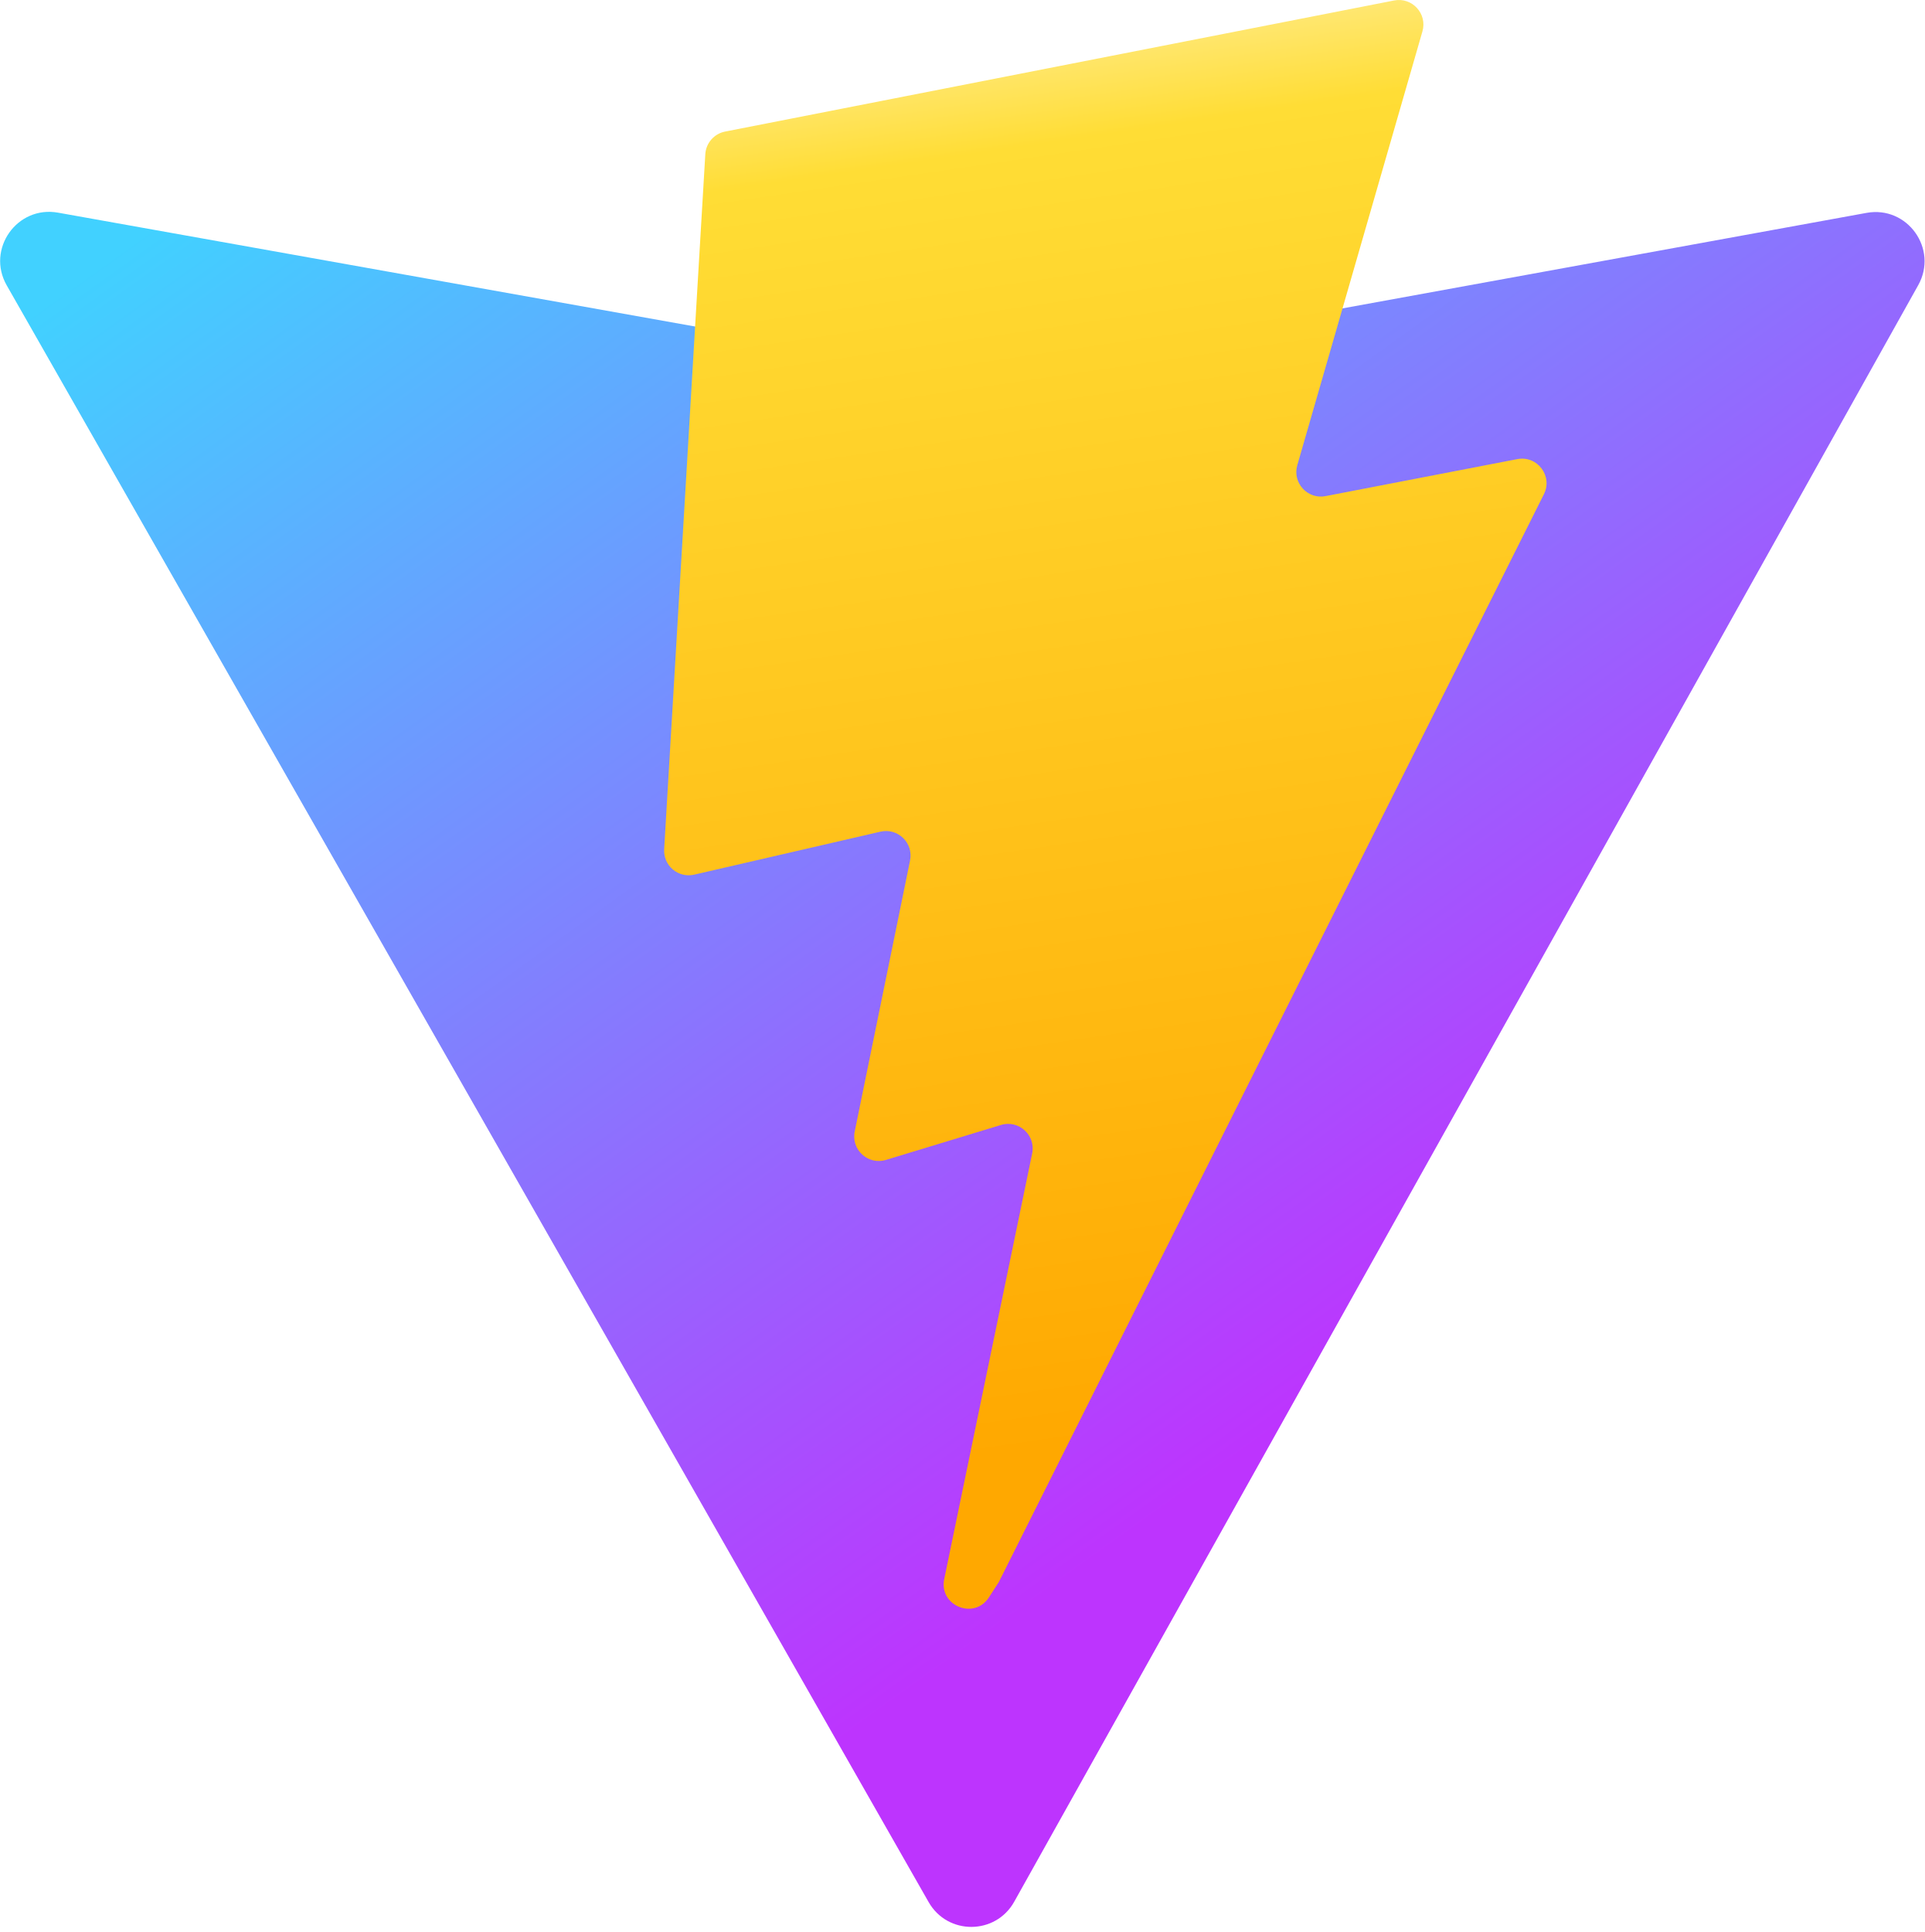
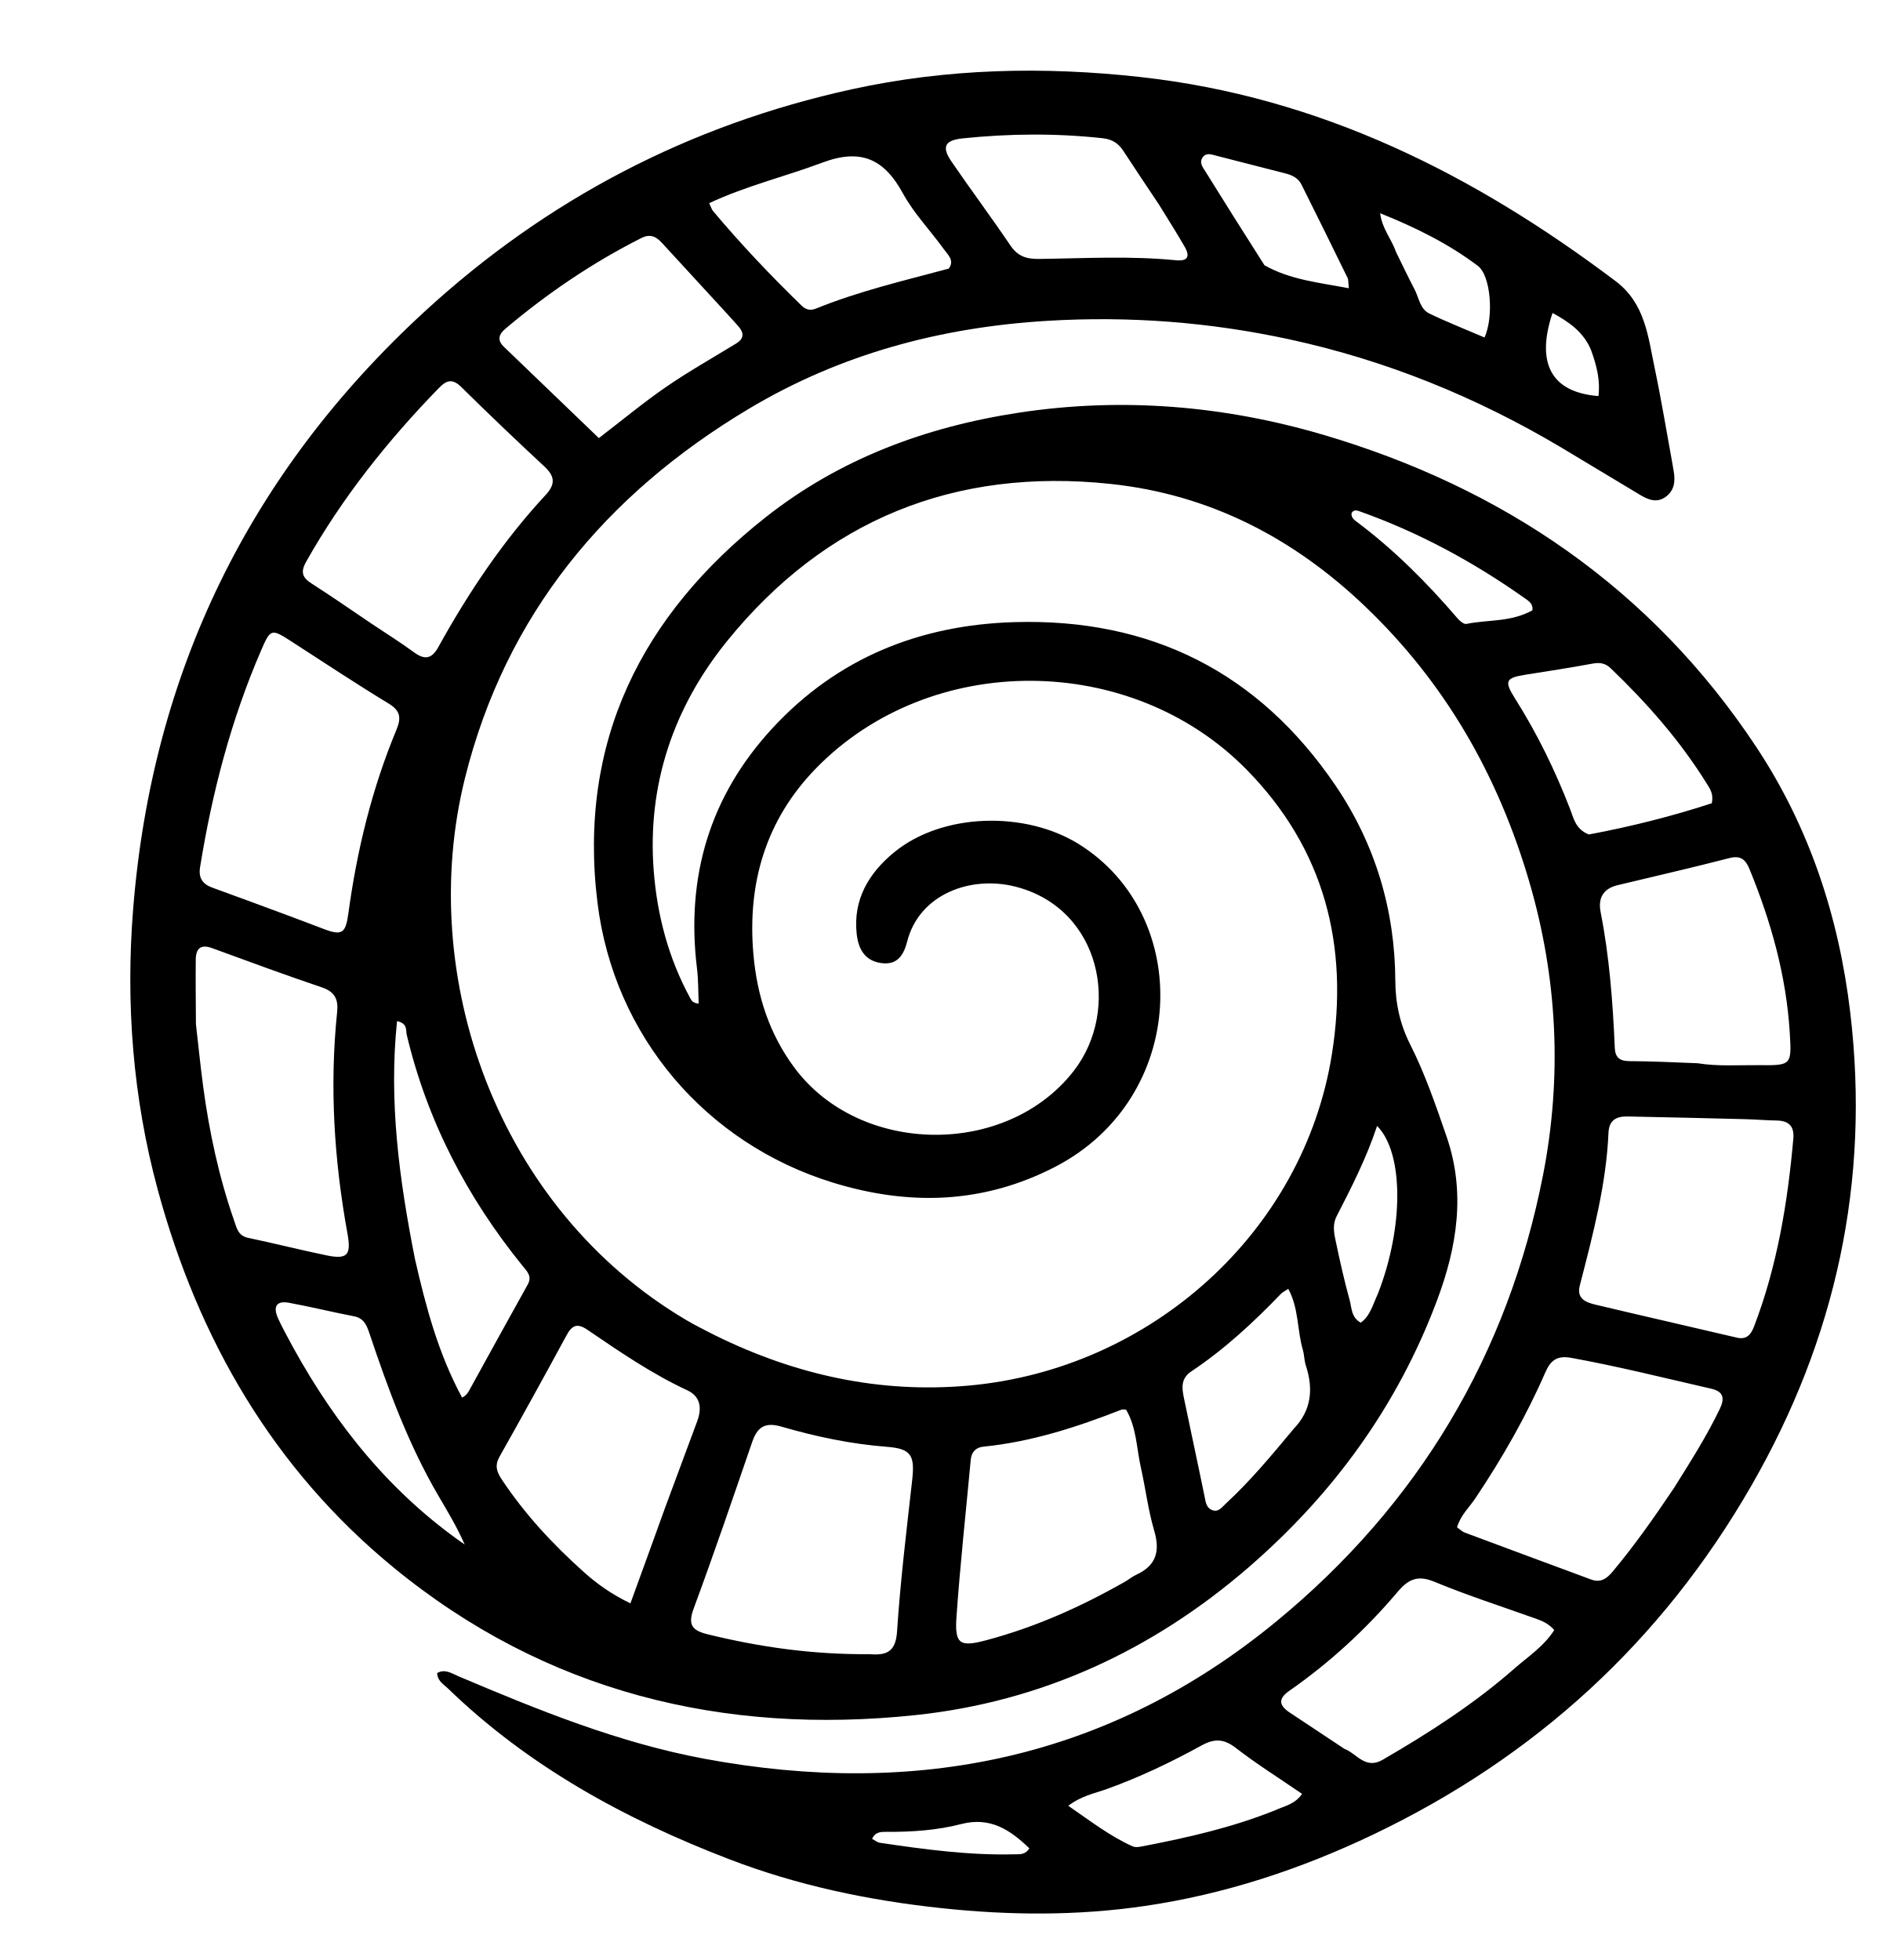
- <svg xmlns="http://www.w3.org/2000/svg" aria-hidden="true" role="img" class="iconify iconify--logos" width="31.88" height="32" preserveAspectRatio="xMidYMid meet" viewBox="0 0 256 257">
-   <defs>
-     <linearGradient id="IconifyId1813088fe1fbc01fb466" x1="-.828%" x2="57.636%" y1="7.652%" y2="78.411%">
-       <stop offset="0%" stop-color="#41D1FF" />
-       <stop offset="100%" stop-color="#BD34FE" />
-     </linearGradient>
-     <linearGradient id="IconifyId1813088fe1fbc01fb467" x1="43.376%" x2="50.316%" y1="2.242%" y2="89.03%">
-       <stop offset="0%" stop-color="#FFEA83" />
-       <stop offset="8.333%" stop-color="#FFDD35" />
-       <stop offset="100%" stop-color="#FFA800" />
-     </linearGradient>
-   </defs>
-   <path fill="url(#IconifyId1813088fe1fbc01fb466)" d="M255.153 37.938L134.897 252.976c-2.483 4.44-8.862 4.466-11.382.048L.875 37.958c-2.746-4.814 1.371-10.646 6.827-9.67l120.385 21.517a6.537 6.537 0 0 0 2.322-.004l117.867-21.483c5.438-.991 9.574 4.796 6.877 9.62Z" />
-   <path fill="url(#IconifyId1813088fe1fbc01fb467)" d="M185.432.063L96.44 17.501a3.268 3.268 0 0 0-2.634 3.014l-5.474 92.456a3.268 3.268 0 0 0 3.997 3.378l24.777-5.718c2.318-.535 4.413 1.507 3.936 3.838l-7.361 36.047c-.495 2.426 1.782 4.5 4.151 3.78l15.304-4.649c2.372-.72 4.652 1.36 4.15 3.788l-11.698 56.621c-.732 3.542 3.979 5.473 5.943 2.437l1.313-2.028l72.516-144.72c1.215-2.423-.88-5.186-3.54-4.672l-25.505 4.922c-2.396.462-4.435-1.77-3.759-4.114l16.646-57.705c.677-2.35-1.37-4.583-3.769-4.113Z" />
+ <svg xmlns="http://www.w3.org/2000/svg" version="1.1" id="Layer_1" x="0px" y="0px" width="100%" viewBox="0 0 528 544" enable-background="new 0 0 528 544" xml:space="preserve">
+   <path fill="#000000" opacity="1" stroke="none" d=" M198.384,370.594   C220.86,381.681 244.249,386.779 268.865,384.569   C319.377,380.035 361.797,341.959 369.639,292.512   C374.412,262.418 367.578,235.54 345.837,213.492   C313.739,180.942 258.247,180.729 226.541,213.162   C212.625,227.397 207.338,244.955 209.083,264.857   C210.101,276.461 213.528,286.982 220.442,296.311   C238.598,320.807 279.412,321.262 298.04,297.159   C311.085,280.279 305.563,252.165 281.828,246.095   C269.478,242.936 255.145,248.094 251.757,261.307   C250.845,264.862 249.18,267.948 244.557,267.304   C239.852,266.648 238.193,263.203 237.75,259.23   C236.689,249.72 241.083,242.374 248.087,236.602   C261.514,225.538 284.525,225.06 299.325,234.242   C331.358,254.115 329.753,304.852 292.684,323.929   C272.773,334.176 252.194,334.707 231.165,328.242   C196.009,317.434 170.349,287.632 165.801,250.46   C160.353,205.945 177.967,170.836 212.411,143.623   C232.971,127.379 256.819,118.498 282.651,114.554   C311.27,110.184 339.618,112.566 367.039,120.622   C417.067,135.319 458.283,163.369 487.364,207.277   C502.071,229.48 510.3,254.352 513.467,280.953   C519.057,327.903 509.463,371.609 486.026,412.368   C461.209,455.525 426.065,487.684 381.172,509.139   C360.941,518.808 339.781,525.792 317.57,529.026   C298.909,531.744 280.209,531.63 261.363,529.62   C241.035,527.451 221.286,523.309 202.278,515.994   C173.451,504.9 146.662,490.291 124.25,468.571   C123.099,467.456 121.466,466.65 121.307,464.369   C123.454,463.115 125.279,464.42 127.159,465.218   C149.395,474.649 171.753,483.744 195.657,488.176   C254.16,499.023 307.655,488.307 354.194,450.039   C393.581,417.652 418.491,375.993 428.237,326.05   C433.535,298.904 432.27,271.521 424.356,244.574   C415.708,215.132 401.049,189.51 378.83,168.292   C358.963,149.319 335.673,137.22 308.176,134.311   C264.961,129.739 229.055,144.264 201.771,177.943   C186.994,196.185 179.573,217.708 181.414,241.633   C182.367,254.012 185.503,265.888 191.471,276.893   C191.853,277.596 192.174,278.413 193.898,278.545   C193.753,275.271 193.823,272.036 193.433,268.858   C190.307,243.419 196.937,220.967 214.375,202.103   C232.402,182.601 255.251,173.45 281.505,172.673   C319.428,171.55 349.395,186.681 370.669,218.081   C381.644,234.28 387.129,252.576 387.224,272.196   C387.255,278.577 388.549,284.348 391.368,289.925   C395.512,298.123 398.456,306.792 401.448,315.45   C406.804,330.948 404.353,346.088 398.841,360.82   C387.874,390.133 370.04,414.693 346.363,435.139   C319.744,458.126 288.968,472.32 254.176,476.015   C200.655,481.699 151.288,469.59 109.217,435.063   C75.912,407.73 55.084,371.825 43.811,330.331   C36.839,304.669 34.848,278.348 36.962,252.121   C42.242,186.62 69.19,131.232 117.724,86.577   C151.711,55.306 191.292,34.667 236.319,24.794   C262.795,18.989 289.55,18.384 316.597,21.392   C366.384,26.93 409.033,48.384 448.347,78.021   C456.611,84.251 457.377,93.496 459.238,102.347   C461.047,110.951 462.465,119.637 464.052,128.287   C464.203,129.106 464.328,129.929 464.472,130.749   C464.961,133.534 464.709,136.146 462.218,137.93   C459.804,139.659 457.43,138.714 455.213,137.392   C447.92,133.04 440.673,128.612 433.376,124.268   C409.727,110.187 384.519,99.941 357.606,94.137   C335.593,89.39 313.41,87.69 290.785,89.039   C261.091,90.81 233.249,98.265 207.815,113.462   C168.121,137.179 140.284,170.662 129.013,216.064   C115.408,270.865 137.918,335.4 190.553,366.445   C192.989,367.882 195.539,369.125 198.384,370.594  M241.322,459.119   C245.867,459.484 248.565,458.621 248.943,452.868   C249.866,438.807 251.58,424.793 253.149,410.78   C253.907,404.004 252.904,402.085 246.211,401.572   C236.21,400.806 226.47,398.754 216.913,395.973   C212.201,394.603 210.153,396.135 208.716,400.311   C203.415,415.726 198.165,431.163 192.506,446.447   C190.791,451.078 192.137,452.563 196.47,453.622   C210.904,457.149 225.486,459.247 241.322,459.119  M77.995,253.375   C81.884,254.838 85.784,256.275 89.66,257.771   C94.901,259.792 95.922,259.087 96.673,253.552   C99.048,236.043 103.202,218.972 109.987,202.625   C111.37,199.296 111.203,197.309 107.865,195.277   C98.776,189.743 89.891,183.87 80.953,178.088   C75.296,174.429 75.092,174.439 72.473,180.494   C64.12,199.802 58.86,219.98 55.52,240.705   C55.028,243.762 56.275,245.412 58.998,246.395   C65.097,248.597 71.177,250.856 77.995,253.375  M438.444,356.709   C437.444,360.428 440.058,361.464 442.726,362.099   C455.811,365.213 468.929,368.187 482.022,371.267   C484.882,371.94 486.015,370.177 486.822,368.063   C493.221,351.297 496.108,333.793 497.681,316.015   C497.979,312.64 496.465,311.064 493.108,311.004   C490.111,310.95 487.119,310.697 484.122,310.621   C473.307,310.348 462.492,310.09 451.676,309.877   C448.659,309.817 446.537,310.831 446.383,314.382   C445.767,328.591 442.178,342.257 438.444,356.709  M103.266,173.208   C107.135,175.798 111.097,178.262 114.845,181.016   C117.79,183.18 119.777,182.968 121.613,179.65   C130.007,164.472 139.606,150.114 151.432,137.366   C154.234,134.345 153.968,132.158 151.057,129.455   C143.261,122.213 135.559,114.866 127.986,107.392   C125.535,104.973 123.879,105.551 121.792,107.698   C107.59,122.309 94.981,138.112 84.953,155.924   C83.326,158.815 83.923,160.325 86.512,161.98   C91.974,165.47 97.296,169.179 103.266,173.208  M54.371,284.233   C55.034,289.997 55.61,295.773 56.379,301.523   C58.078,314.23 60.767,326.72 64.994,338.845   C65.684,340.822 66.084,342.983 68.823,343.556   C76.139,345.085 83.387,346.944 90.709,348.444   C96.414,349.613 97.507,348.306 96.431,342.393   C92.721,322.008 91.423,301.506 93.565,280.85   C93.919,277.432 92.948,275.274 89.372,274.064   C79.131,270.598 68.981,266.86 58.827,263.141   C55.631,261.971 54.367,263.353 54.329,266.29   C54.256,271.952 54.345,277.617 54.371,284.233  M464.53,413.04   C469.034,405.839 473.611,398.684 477.293,391.003   C478.65,388.174 478.354,386.23 474.949,385.451   C462.002,382.487 449.121,379.248 436.038,376.871   C432.127,376.161 430.317,377.536 428.828,380.957   C423.497,393.201 416.869,404.739 409.443,415.845   C407.735,418.399 405.301,420.586 404.364,423.9   C405.146,424.456 405.737,425.087 406.461,425.358   C418.151,429.73 429.858,434.055 441.56,438.393   C444.202,439.373 445.9,438.162 447.559,436.177   C453.552,429.006 458.919,421.385 464.53,413.04  M312.398,438.893   C313.384,438.275 314.316,437.543 315.364,437.059   C320.857,434.524 321.996,430.567 320.316,424.859   C318.636,419.154 317.924,413.171 316.615,407.348   C315.397,401.923 315.411,396.147 312.494,391.234   C311.884,391.234 311.517,391.136 311.232,391.248   C298.835,396.102 286.24,400.194 272.892,401.524   C270.858,401.727 269.603,402.975 269.403,405.124   C268.056,419.639 266.466,434.136 265.444,448.674   C264.904,456.353 266.314,457.222 273.738,455.24   C287.14,451.663 299.736,446.122 312.398,438.893  M184.651,418.261   C187.603,410.311 190.563,402.364 193.506,394.411   C194.821,390.857 194.423,387.596 190.755,385.889   C180.893,381.299 171.971,375.189 163.044,369.096   C160.181,367.141 158.741,367.82 157.226,370.615   C151.12,381.875 144.946,393.099 138.653,404.254   C137.276,406.695 137.778,408.402 139.219,410.58   C145.606,420.233 153.417,428.613 161.985,436.294   C165.659,439.589 169.707,442.49 174.955,445.01   C178.215,436.057 181.318,427.533 184.651,418.261  M471.133,295.106   C476.764,296.018 482.442,295.583 488.098,295.636   C497.179,295.721 497.243,295.662 496.688,286.617   C495.721,270.841 491.505,255.853 485.549,241.292   C484.468,238.65 483.154,237.327 479.907,238.169   C469.612,240.839 459.233,243.189 448.893,245.686   C444.93,246.643 443.433,249.255 444.201,253.157   C446.645,265.584 447.582,278.168 448.129,290.789   C448.248,293.548 449.503,294.505 452.21,294.518   C458.205,294.546 464.199,294.832 471.133,295.106  M201.59,86.881   C195.619,80.388 189.637,73.904 183.683,67.396   C182.063,65.625 180.415,64.84 177.985,66.067   C164.39,72.932 151.888,81.415 140.268,91.23   C138.444,92.771 137.883,94.374 139.833,96.247   C148.574,104.641 157.305,113.046 166.193,121.593   C172.711,116.596 178.589,111.704 184.862,107.388   C191.159,103.057 197.848,99.295 204.372,95.294   C206.421,94.038 206.528,92.492 205.063,90.746   C204.101,89.599 203.054,88.524 201.59,86.881  M373.072,485.378   C376.527,486.679 378.876,491.238 383.716,488.429   C396.544,480.983 409.004,472.987 420.166,463.2   C424.027,459.814 428.549,456.874 431.334,452.407   C429.634,450.524 427.928,449.873 426.207,449.256   C416.822,445.891 407.303,442.852 398.108,439.033   C393.486,437.113 390.88,438.265 387.917,441.766   C379.074,452.217 369.054,461.454 357.801,469.288   C354.609,471.511 354.962,473.361 357.921,475.324   C362.77,478.541 367.611,481.769 373.072,485.378  M263.297,74.556   C264.96,72.304 263.094,70.771 262.02,69.28   C258.228,64.02 253.61,59.239 250.536,53.605   C245.318,44.041 238.821,41.163 228.245,45.125   C217.904,48.998 207.078,51.583 196.814,56.389   C197.322,57.446 197.494,58.114 197.895,58.591   C205.602,67.767 213.834,76.452 222.426,84.802   C223.646,85.987 224.893,86.279 226.489,85.631   C238.22,80.87 250.504,77.977 263.297,74.556  M321.653,56.806   C318.332,51.816 314.974,46.849 311.707,41.824   C310.33,39.705 308.525,38.636 305.992,38.361   C293.041,36.956 280.103,37.057 267.159,38.409   C262.226,38.925 261.227,40.708 264.052,44.837   C269.408,52.666 275.09,60.273 280.406,68.129   C282.447,71.145 284.845,71.914 288.378,71.868   C301.009,71.703 313.659,70.975 326.275,72.232   C329.64,72.567 330.324,71.207 328.781,68.513   C326.63,64.759 324.296,61.11 321.653,56.806  M115.172,349.504   C118.176,362.62 121.587,375.595 128.238,387.903   C129.44,387.301 129.852,386.571 130.257,385.837   C135.641,376.075 140.991,366.295 146.433,356.565   C147.747,354.215 146.292,352.91 145.019,351.338   C129.601,332.318 118.552,311.105 112.874,287.194   C112.577,285.944 113.201,284.079 110.183,283.408   C107.879,305.637 110.758,327.207 115.172,349.504  M440.945,231.609   C452.624,229.419 464.111,226.529 475.055,222.945   C475.593,220.355 474.559,218.952 473.706,217.575   C466.31,205.629 457.106,195.182 447,185.484   C445.536,184.079 444.011,183.806 442.017,184.176   C435.827,185.324 429.602,186.282 423.382,187.26   C417.835,188.133 417.378,189.015 420.446,193.869   C426.592,203.593 431.597,213.864 435.742,224.591   C436.721,227.123 437.227,230.161 440.945,231.609  M359.062,396.526   C363.97,391.409 364.515,385.487 362.396,379.011   C361.936,377.606 361.972,376.044 361.555,374.621   C359.957,369.178 360.478,363.168 357.517,357.718   C356.519,358.391 355.904,358.668 355.471,359.119   C347.843,367.051 339.793,374.507 330.614,380.628   C327.577,382.653 328.007,385.354 328.588,388.161   C330.47,397.246 332.446,406.312 334.3,415.402   C334.61,416.92 334.758,418.466 336.354,419.111   C338.121,419.825 339.089,418.338 340.149,417.361   C346.895,411.143 352.749,404.107 359.062,396.526  M353.911,502.431   C356.376,501.266 359.306,500.859 361.348,497.894   C355.033,493.562 348.731,489.604 342.869,485.076   C339.558,482.518 336.906,482.551 333.432,484.464   C324.993,489.111 316.296,493.254 307.213,496.531   C303.844,497.746 300.216,498.374 296.46,501.194   C302.549,505.378 307.972,509.611 314.314,512.452   C315.25,512.872 316.614,512.535 317.735,512.316   C329.786,509.963 341.753,507.292 353.911,502.431  M81.431,374.133   C93.357,395.725 108.493,414.505 128.955,428.682   C126.882,423.914 124.249,419.564 121.682,415.178   C113.394,401.02 107.774,385.726 102.583,370.249   C101.837,368.023 101.103,365.886 98.255,365.339   C92.227,364.18 86.26,362.706 80.225,361.591   C76.755,360.951 75.666,362.575 77.184,365.949   C78.342,368.524 79.762,370.982 81.431,374.133  M350.911,73.619   C358.082,77.681 366.035,78.416 374.33,80.002   C374.148,78.397 374.243,77.682 373.979,77.143   C369.745,68.481 365.491,59.829 361.172,51.208   C360.306,49.48 358.67,48.625 356.81,48.154   C350.372,46.525 343.944,44.859 337.511,43.209   C336.226,42.879 334.81,42.297 333.817,43.598   C332.656,45.12 333.815,46.446 334.584,47.683   C339.852,56.158 345.156,64.612 350.911,73.619  M382.433,358.965   C389.582,340.594 389.603,319.975 382.165,312.499   C379.244,321.37 375.081,329.493 370.916,337.613   C369.844,339.703 370.14,341.883 370.575,343.96   C371.765,349.638 373.018,355.313 374.566,360.9   C375.147,362.995 374.964,365.655 377.633,367.11   C380.199,365.277 380.918,362.31 382.433,358.965  M425.251,169.404   C425.564,167.529 424.116,166.723 422.946,165.897   C408.763,155.883 393.614,147.696 377.221,141.884   C376.414,141.598 375.605,141.467 375.085,142.419   C374.919,143.614 375.747,144.244 376.532,144.832   C386.956,152.64 396.071,161.806 404.529,171.668   C405.136,172.376 406.266,173.311 406.952,173.169   C412.902,171.936 419.22,172.738 425.251,169.404  M387.477,70.07   C389.17,73.497 390.802,76.955 392.576,80.339   C393.792,82.658 394.07,85.771 396.656,87.015   C401.683,89.434 406.887,91.484 411.988,93.674   C414.571,87.925 413.755,76.523 410.121,73.786   C402.042,67.7 393.026,63.196 383.01,59.184   C383.563,63.521 386.098,66.163 387.477,70.07  M285.664,513.006   C280.363,507.917 274.859,504.163 266.704,506.277   C259.972,508.022 252.929,508.48 245.91,508.433   C244.529,508.424 242.882,508.415 242.027,510.38   C242.793,510.776 243.46,511.356 244.197,511.465   C256.536,513.293 268.893,514.975 281.417,514.665   C282.883,514.629 284.462,514.914 285.664,513.006  M441.534,97.14   C439.468,92.159 435.45,89.36 430.85,86.863   C426.144,100.949 430.619,108.926 443.594,109.929   C444.118,105.726 443.216,101.761 441.534,97.14  z" />
</svg>
